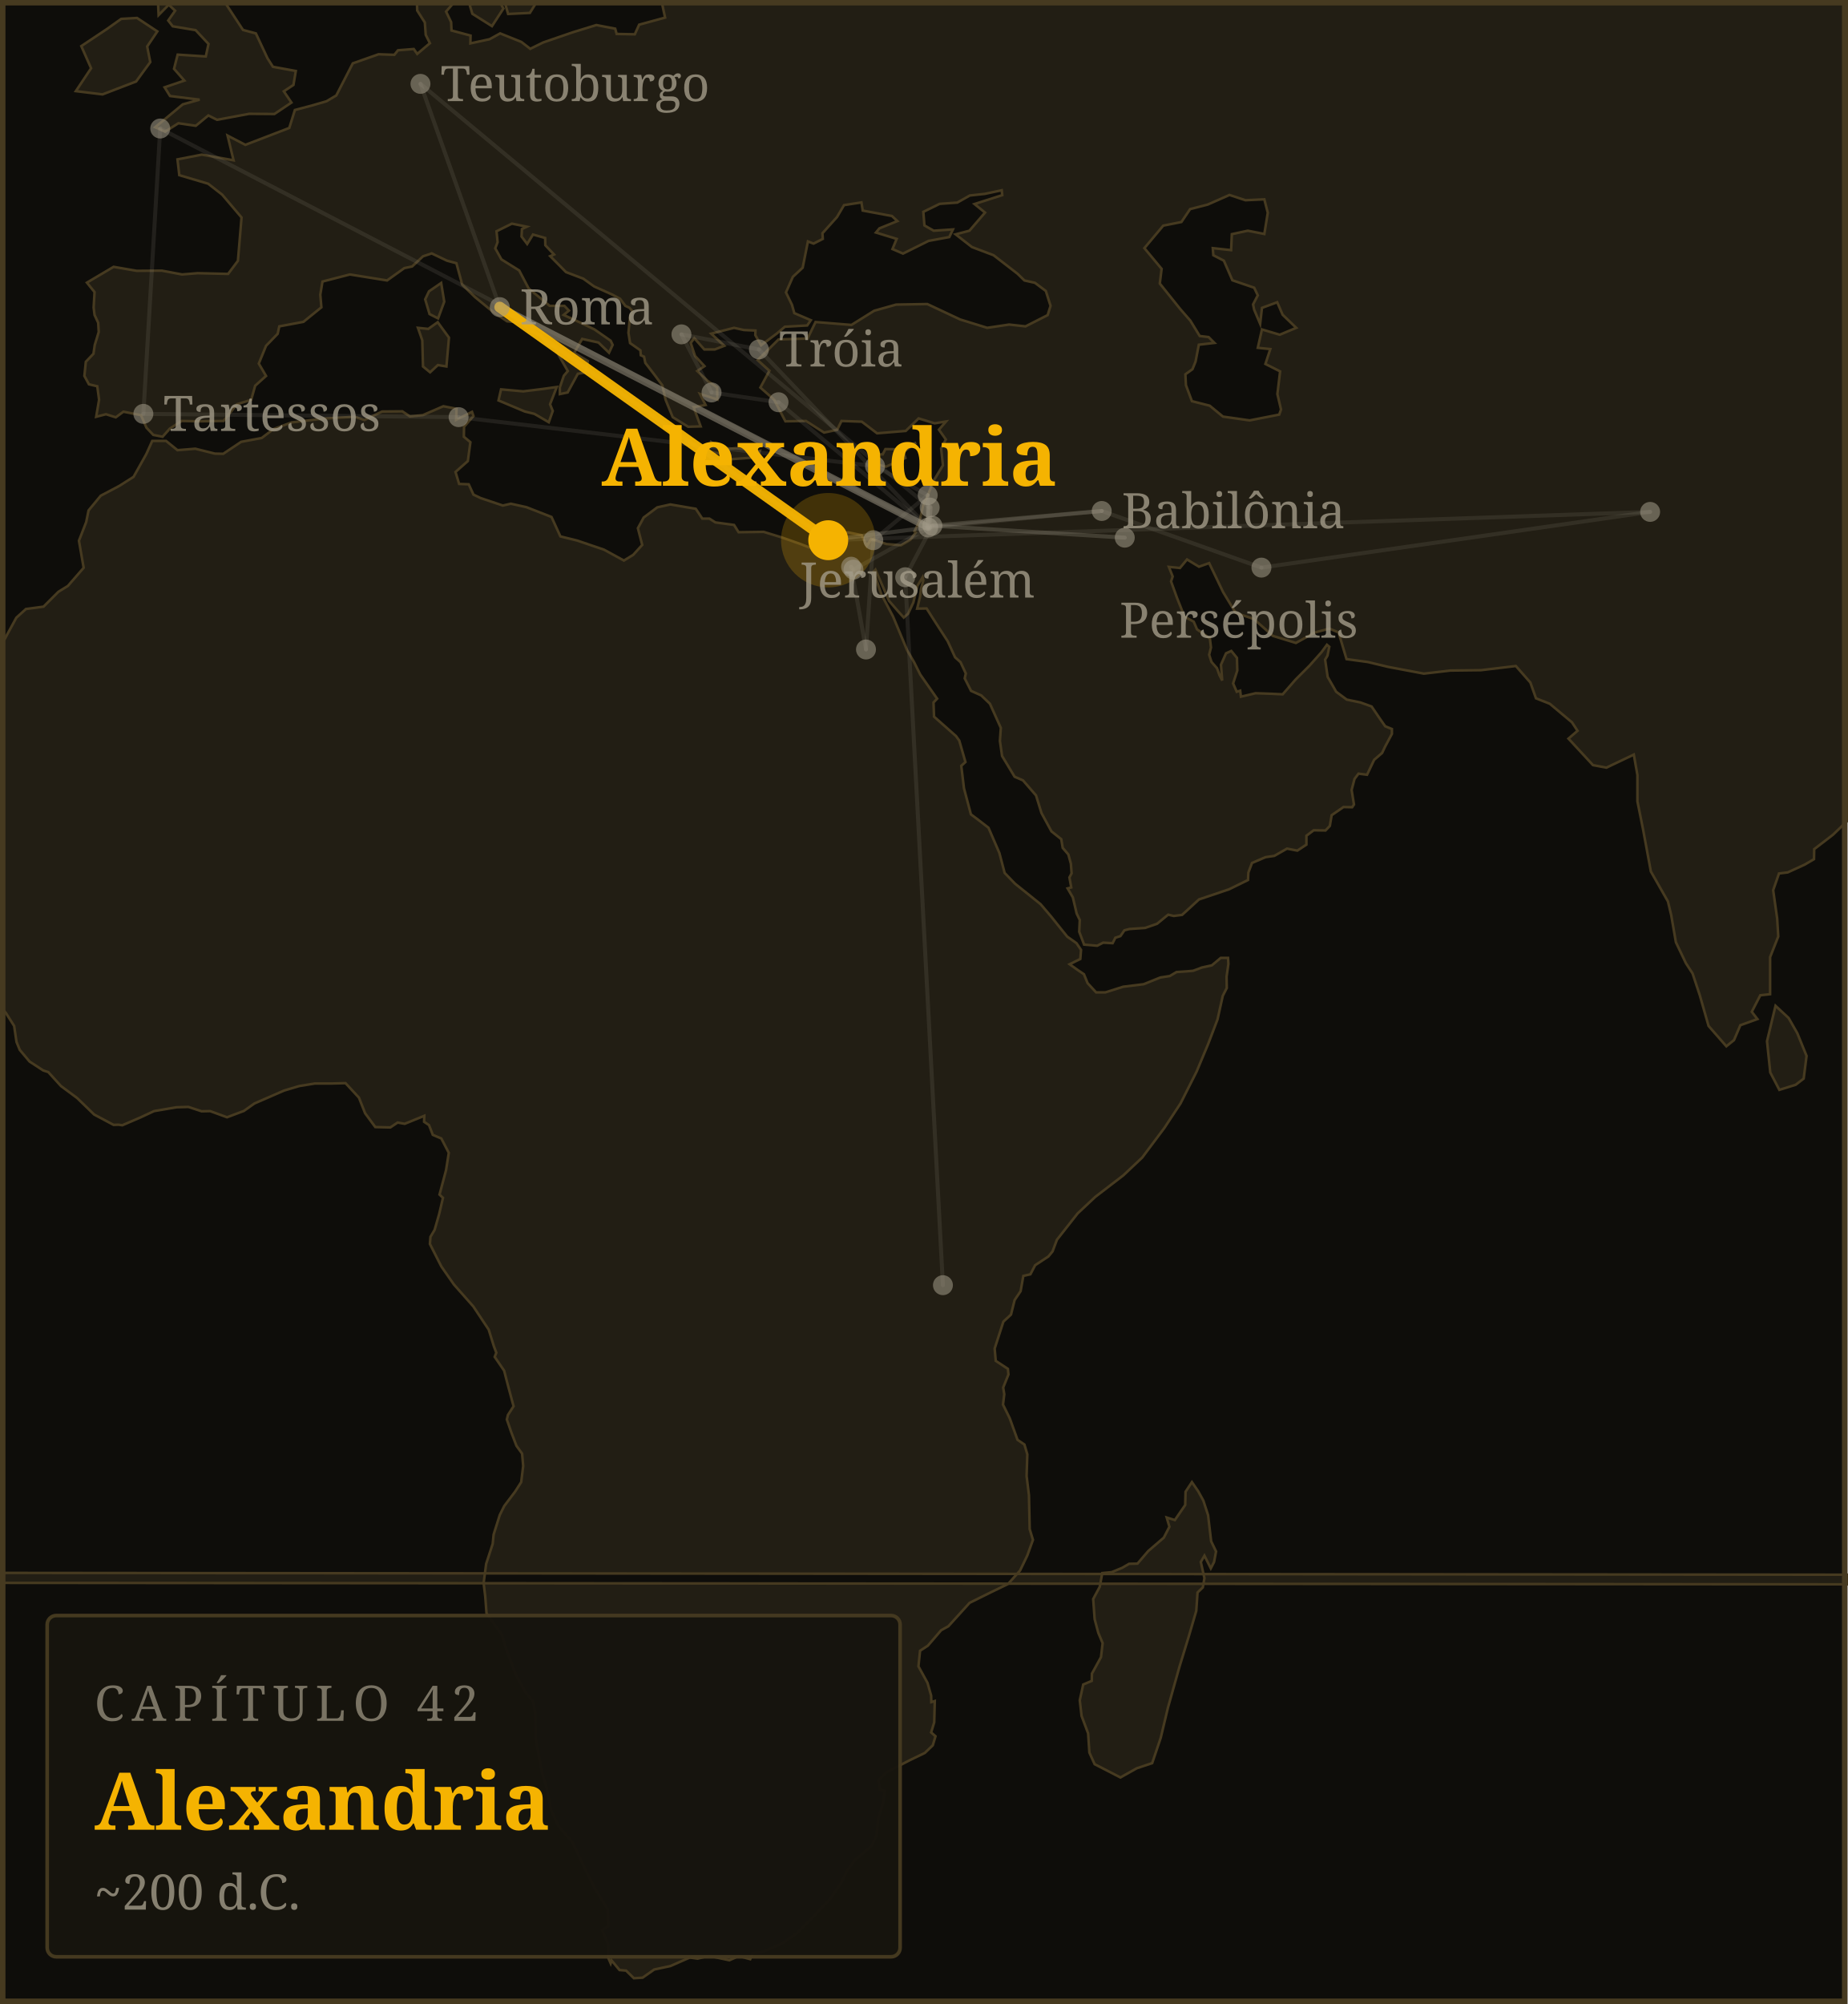
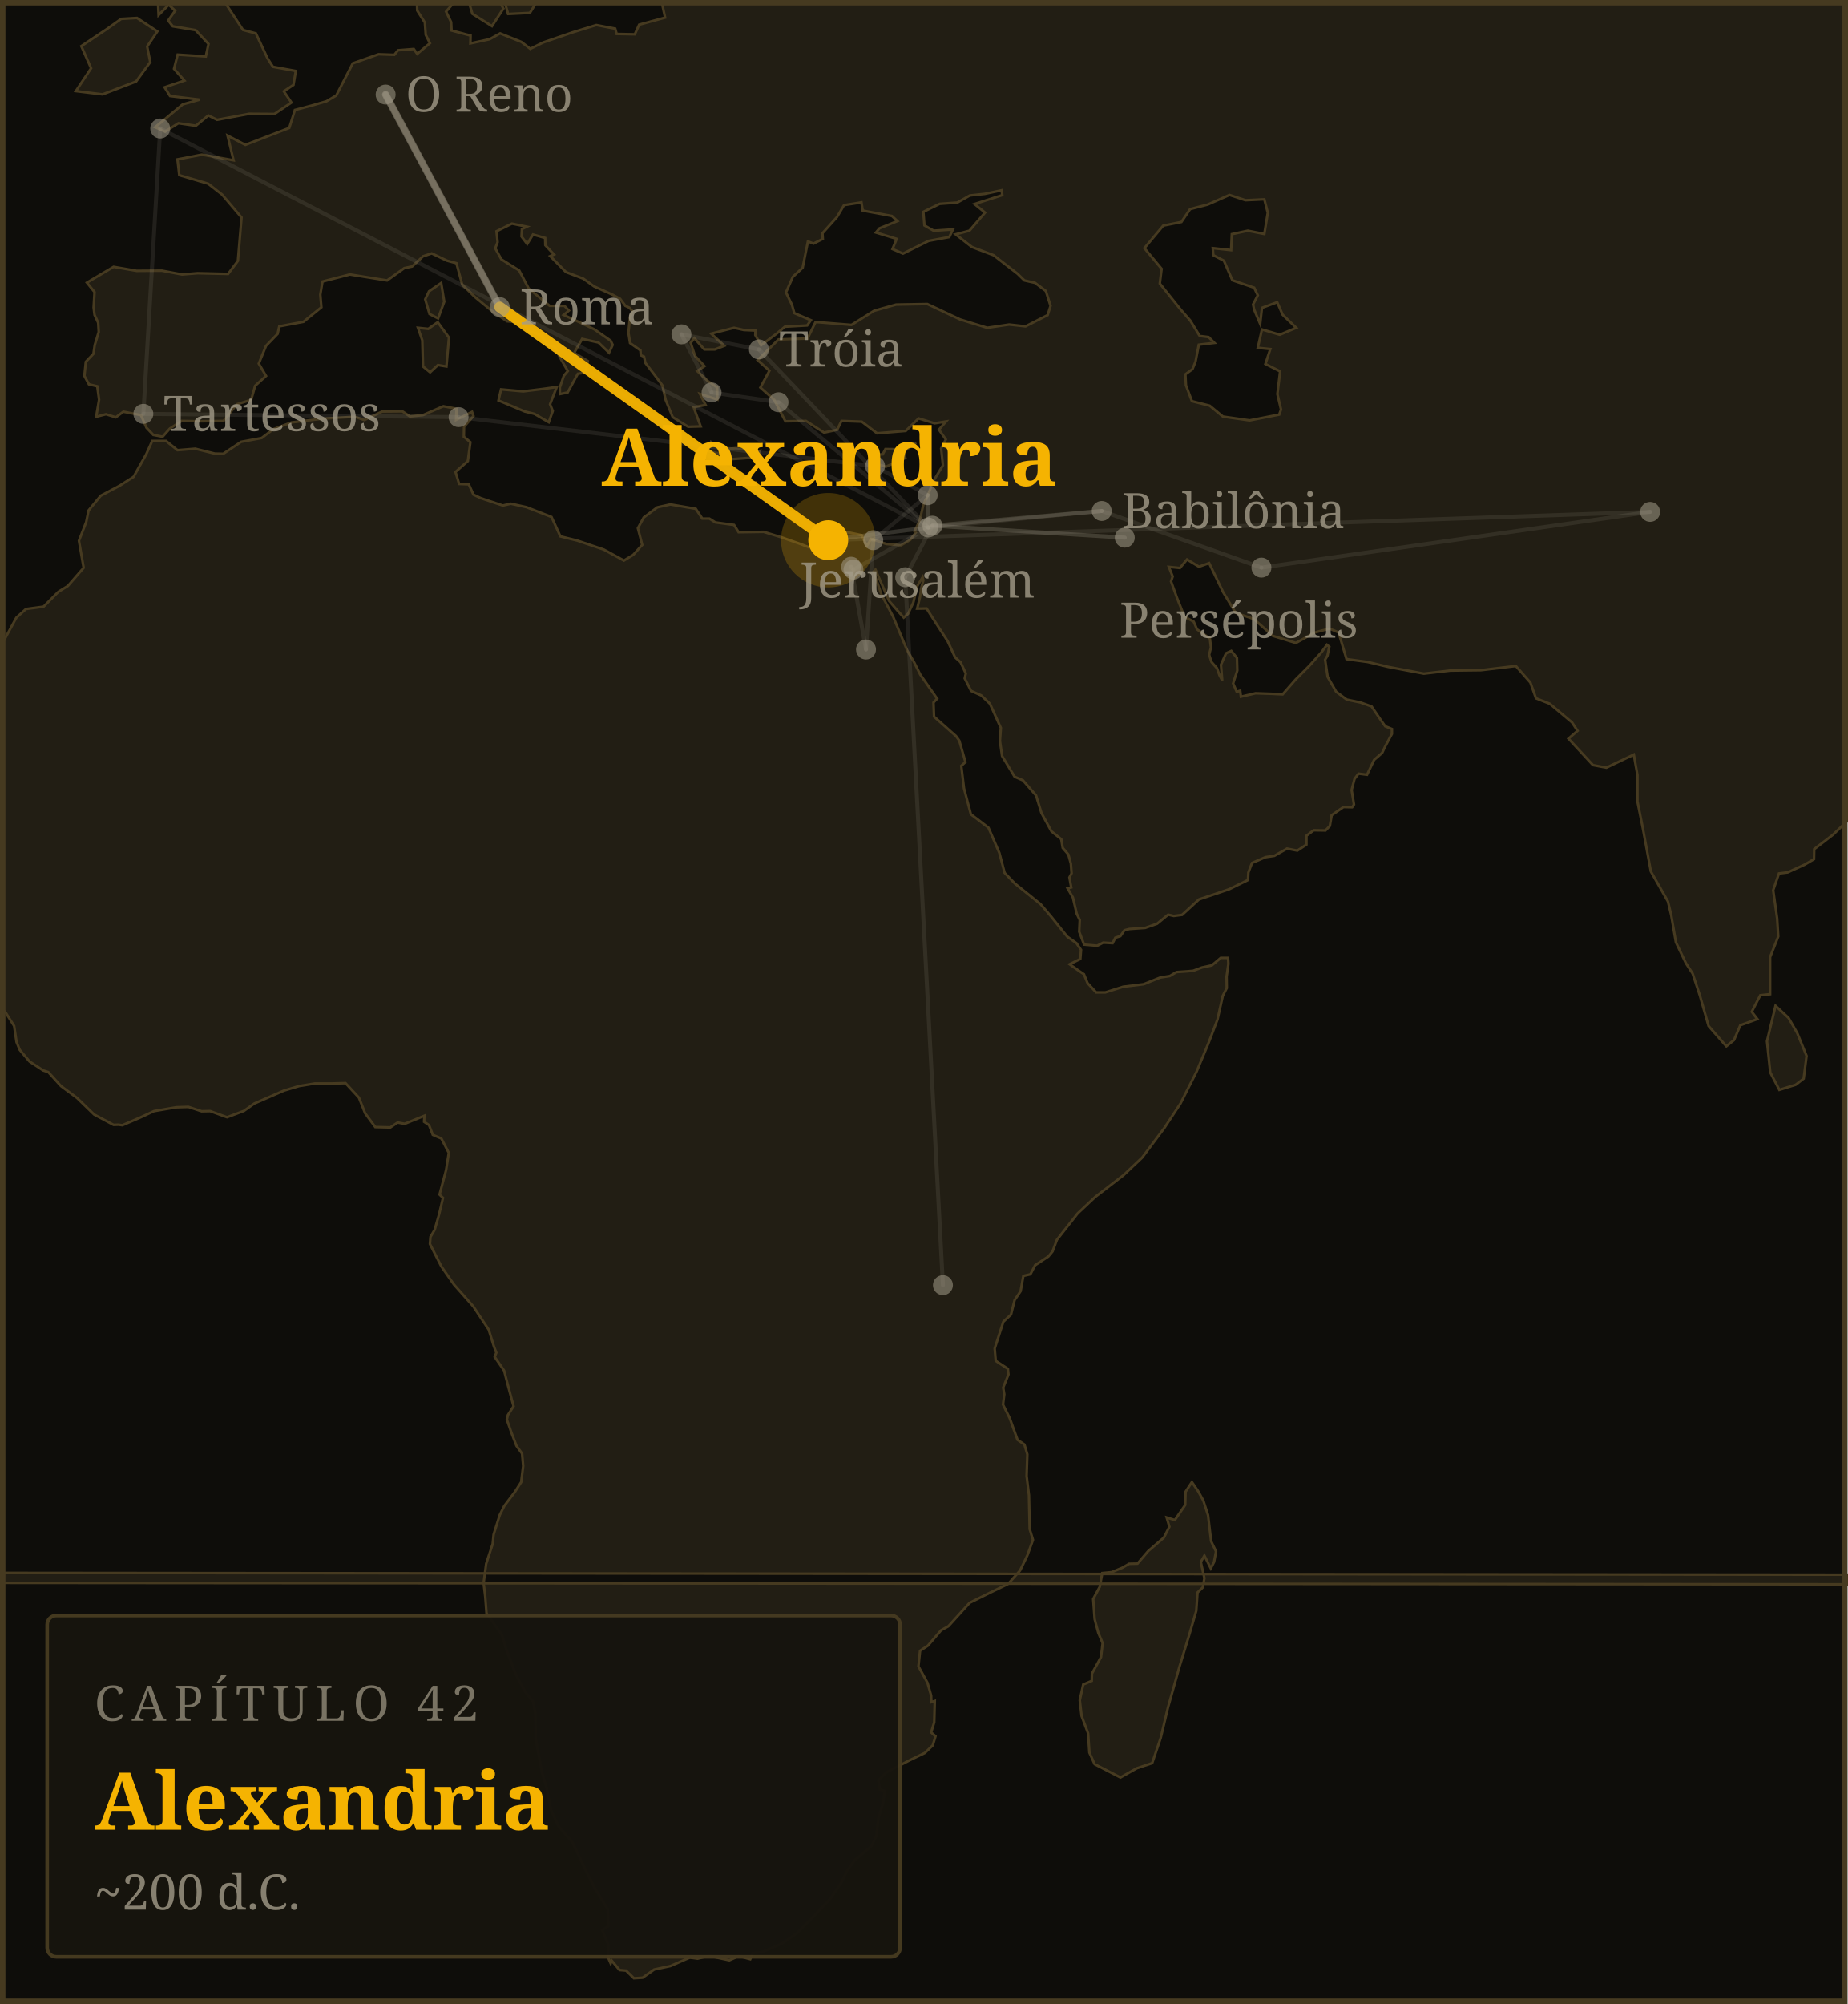
<svg xmlns="http://www.w3.org/2000/svg" viewBox="0 0 1018 1104" width="100%" role="img" aria-label="Mapa da caminhada da família até o capítulo 42">
  <rect width="1018" height="1104" fill="#0e0d0a" />
  <path d="M0.0 872.0L1018.4 872.8L1018.4 867.5L-0.0 866.5Z M665.7 834.7L667.4 849.1L670.1 854.7L669.0 860.5L667.2 864.0L663.7 857.0L661.7 860.5L663.7 869.4L662.8 874.5L659.9 877.3L659.2 887.4L655.1 901.4L650.0 918.0L643.6 940.7L639.6 957.4L634.9 971.3L626.5 974.1L617.4 979.2L611.4 976.1L603.2 971.9L600.3 965.5L599.6 954.9L596.0 945.3L595.0 936.7L596.9 928.0L601.6 926.0L601.7 922.0L606.7 912.9L607.6 905.2L605.2 899.5L603.2 892.0L602.4 880.9L606.0 874.2L607.4 866.6L612.6 866.1L618.4 863.7L622.2 861.5L626.8 861.4L632.7 854.5L641.3 847.1L644.4 841.1L642.9 836.0L647.4 837.4L653.1 829.1L653.3 821.8L656.8 816.5L660.3 821.6L663.1 826.7L665.7 834.7Z M989.5 597.6L980.5 600.4L975.5 590.8L973.7 573.6L978.4 554.1L985.6 560.8L990.4 569.2L995.5 581.7L993.9 594.2L989.5 597.6Z M504.8 243.9L497.8 249.0L498.6 251.3L498.9 252.3L488.2 257.1L483.1 255.6L480.7 250.8L485.7 250.3L486.4 250.3L487.9 247.4L495.4 247.5L504.8 243.9Z M391.8 243.5L397.5 247.6L405.6 246.9L413.3 247.7L413.0 249.8L418.7 248.4L417.4 251.9L402.4 253.0L402.5 251.0L389.9 248.6L391.8 243.5Z M306.8 213.2L303.1 222.7L304.6 226.4L302.4 232.6L294.5 228.0L289.2 226.7L274.7 220.6L276.1 214.5L288.3 215.6L298.9 214.3L306.8 213.2Z M241.2 177.5L247.4 186.0L246.0 201.9L241.3 201.1L237.0 205.1L233.1 201.9L232.7 187.5L230.3 180.6L236.0 181.2L241.2 177.5Z M244.8 166.2L241.4 175.4L236.7 173.0L234.3 164.9L236.4 160.5L243.1 155.9L244.8 166.2Z M75.0 44.9L56.5 52.0L41.8 50.2L50.2 37.6L44.8 25.4L58.9 16.0L66.8 10.4L75.5 9.9L86.7 17.3L81.1 25.6L82.8 34.2L75.0 44.9Z M277.4 4.7L271.1 14.4L260.3 7.6L258.8 2.6L268.9 0.0L274.8 0.0L277.4 4.7Z M113.4 0.0L113.1 0.3L123.8 1.1L133.9 16.5L141.0 18.4L147.4 32.1L150.4 36.8L163.0 39.1L161.7 46.8L156.4 50.3L160.6 56.5L151.2 62.8L137.3 62.7L119.6 66.0L114.8 63.6L107.9 69.3L98.3 67.9L91.0 72.5L85.5 70.1L100.7 57.5L110.0 54.9L93.7 52.9L90.7 48.1L101.6 44.4L95.9 37.9L97.9 30.1L113.4 31.1L114.9 24.2L107.8 16.6L95.2 14.5L92.7 11.3L96.5 5.9L93.0 2.6L87.4 8.3L87.0 0.0Z M1018.4 0.0L1018.4 451.6L1017.8 452.4L1010.0 459.9L999.7 467.8L999.6 473.3L994.5 476.3L985.1 480.6L980.3 481.2L977.1 490.4L979.3 506.0L979.9 515.9L975.4 527.3L975.4 547.7L970.0 548.3L965.3 557.4L968.4 561.4L959.0 564.8L955.5 573.0L951.3 576.4L941.5 565.2L936.7 548.4L932.7 536.3L929.0 530.6L923.5 519.1L920.9 504.1L919.1 496.6L909.7 480.1L905.4 456.9L902.3 441.5L902.3 427.0L900.3 415.7L885.2 422.9L877.8 421.5L864.3 406.9L869.3 402.6L866.2 397.9L854.0 387.7L846.4 384.7L843.3 376.0L835.3 366.9L816.1 369.2L799.2 369.4L784.6 371.1L765.0 367.4L753.7 364.7L742.0 363.1L737.6 348.4L732.6 346.3L724.6 348.4L714.1 354.2L701.4 350.3L690.9 341.0L680.9 337.6L674.0 326.2L666.3 310.2L660.7 312.2L654.1 308.2L650.2 312.9L644.1 312.3L646.2 317.6L645.3 320.3L648.6 329.4L652.7 339.7L657.8 342.5L659.6 346.7L666.7 351.7L667.3 356.7L666.3 360.7L667.6 364.7L670.6 368.1L672.0 372.0L673.5 374.9L672.8 366.2L675.6 359.9L678.5 358.6L681.6 362.4L681.8 369.4L679.5 376.5L681.5 381.1L683.4 380.5L683.8 383.8L691.9 381.9L700.5 382.2L706.8 382.5L713.9 374.4L721.6 366.7L728.2 359.3L731.2 355.2L732.5 356.3L731.5 361.2L730.2 363.4L731.6 372.9L736.3 381.1L742.1 385.4L749.7 387.0L755.8 389.2L760.5 396.1L763.3 400.1L767.0 401.6L767.0 404.3L763.2 411.4L761.6 414.8L757.2 418.6L753.3 426.8L748.6 426.2L746.4 429.1L744.8 435.2L746.1 443.2L745.1 444.7L740.3 444.6L733.8 449.1L732.8 455.0L730.4 457.5L723.9 457.4L719.9 460.4L719.9 465.3L714.9 468.6L709.2 467.5L702.2 471.5L697.4 472.2L689.9 475.4L687.9 480.7L687.7 484.8L677.3 489.9L660.7 495.5L651.4 504.0L646.8 504.6L643.7 503.9L637.6 508.9L631.0 511.2L622.3 511.8L619.6 512.5L617.4 515.7L614.6 516.6L613.1 519.6L607.9 519.3L604.6 521.0L597.4 520.4L594.7 513.3L595.0 506.8L593.3 503.3L591.2 494.4L588.3 489.4L590.3 488.9L589.3 483.4L590.5 481.1L590.1 475.8L588.7 470.7L585.6 467.1L584.8 462.3L579.4 458.0L573.9 447.9L570.9 438.2L563.7 429.9L559.1 427.9L552.2 416.5L551.0 408.2L551.5 401.0L545.5 387.7L540.7 383.1L535.1 380.6L531.6 373.7L532.2 371.0L529.3 364.8L526.3 362.1L522.2 353.2L515.9 343.5L510.6 335.2L505.4 335.3L507.0 328.7L507.5 324.5L508.8 319.7L508.4 318.0L505.5 322.8L503.3 331.9L500.4 338.1L498.0 340.2L494.5 336.3L489.9 331.0L482.4 313.8L481.4 314.9L485.7 327.5L492.1 339.6L499.9 358.3L503.7 364.8L507.1 371.6L516.4 384.9L514.4 387.0L514.7 394.8L526.8 405.5L528.6 408.0L532.0 419.8L529.7 421.9L531.2 434.3L535.0 448.6L539.0 451.6L544.7 456.0L550.7 469.9L553.6 480.9L559.3 486.8L573.4 498.1L579.2 504.9L584.8 511.9L588.1 516.0L593.2 519.6L595.7 523.3L595.3 528.3L589.4 531.2L593.9 534.4L597.3 536.7L599.3 541.6L604.0 546.7L609.1 546.7L618.9 543.6L630.2 542.2L639.4 538.5L644.6 537.7L648.3 535.5L654.2 535.1L657.5 534.8L662.3 533.0L667.8 531.8L672.7 527.7L676.7 527.7L676.9 531.0L675.9 538.0L676.0 544.3L673.8 548.6L670.9 561.6L665.8 575.0L659.4 590.3L650.5 607.9L641.6 621.4L629.4 637.7L619.0 647.5L603.5 659.4L593.8 668.5L582.4 683.0L580.0 689.4L577.7 692.2L570.4 697.0L567.8 702.0L563.9 702.9L562.4 711.3L559.1 716.2L557.1 724.2L552.9 728.1L548.1 742.9L548.7 749.7L555.4 754.1L555.7 757.2L552.8 764.4L553.4 768.1L552.7 773.8L556.4 781.3L560.7 793.2L564.5 795.8L566.1 801.2L565.7 813.1L567.0 823.7L567.4 842.4L569.2 848.3L566.1 856.9L562.1 865.2L555.5 872.6L546.0 877.2L534.3 883.0L522.6 895.9L518.6 898.1L511.3 906.6L507.0 909.4L506.1 918.0L511.1 927.1L513.1 934.1L513.2 937.7L515.1 937.1L514.8 948.8L513.1 954.4L515.5 956.5L514.0 961.5L509.6 965.7L501.1 969.8L488.6 976.3L484.0 980.7L484.9 985.8L487.6 986.6L486.7 992.9L484.1 1001.6L482.9 1011.6L480.2 1017.0L473.1 1023.1L471.0 1024.8L466.6 1030.9L463.7 1037.1L457.8 1045.7L446.1 1058.1L438.8 1065.3L430.9 1070.7L420.0 1075.4L414.8 1076.0L413.4 1079.3L407.1 1077.6L401.9 1079.9L390.7 1077.5L384.4 1079.0L380.1 1078.4L369.4 1083.1L360.5 1085.0L354.1 1089.5L349.3 1089.8L345.0 1085.6L341.4 1085.3L337.0 1080.0L336.5 1081.6L335.1 1078.4L335.2 1071.4L331.8 1063.3L335.1 1061.1L334.9 1051.9L328.0 1040.7L322.8 1030.5L322.8 1030.5L315.4 1014.9L307.6 1005.9L303.6 997.1L301.3 985.4L298.7 976.7L295.2 958.2L295.0 943.9L293.7 937.3L289.6 932.4L284.2 922.5L278.8 908.1L276.5 900.5L268.1 888.8L267.4 879.6L266.5 872.1L267.9 861.5L271.5 850.5L272.0 845.4L275.4 834.6L277.9 829.6L283.8 821.8L287.2 816.5L288.3 807.6L287.7 800.8L284.6 796.5L281.8 789.2L279.3 782.0L279.9 779.5L283.0 774.7L279.9 763.2L277.8 755.1L272.6 747.5L273.5 745.2L272.1 741.5L269.3 732.5L260.8 719.7L250.1 707.6L243.2 697.7L236.9 685.3L237.2 681.4L239.5 677.5L242.0 668.8L244.1 659.9L242.2 658.1L245.8 644.6L247.3 635.1L243.2 627.2L238.5 625.2L236.4 619.8L233.7 618.0L233.8 614.7L223.0 619.1L219.1 618.4L215.1 621.1L206.8 620.9L201.2 613.3L197.8 604.7L190.4 596.7L182.6 596.9L173.5 596.9L164.9 598.3L156.5 600.8L140.2 607.9L134.4 612.0L125.1 615.5L115.8 612.1L111.1 612.2L103.8 609.8L97.2 610.0L84.9 612.1L77.6 615.5L67.4 619.9L65.3 619.6L62.6 619.7L51.9 614.0L42.5 604.9L33.6 598.3L26.6 590.6L23.8 589.7L16.3 584.8L10.9 578.4L9.1 574.0L7.8 565.2L3.3 558.1L0.0 554.3L0.0 354.0L2.3 352.6L9.0 340.3L14.3 335.5L24.0 334.2L32.2 326.0L37.4 322.8L46.1 312.8L43.5 297.9L47.5 287.6L48.8 281.2L55.5 273.1L65.9 267.6L73.6 262.7L80.6 250.2L83.9 242.9L91.5 242.9L97.8 248.0L107.6 247.2L118.4 249.9L123.0 250.0L132.9 243.4L144.2 241.3L150.7 236.4L160.7 232.7L178.4 230.6L195.5 229.6L200.8 231.4L210.6 226.7L221.7 226.6L225.9 229.4L233.0 228.7L244.3 223.8L251.6 225.2L251.3 231.3L260.1 226.9L260.9 229.2L255.7 235.1L255.6 240.6L259.2 243.6L257.8 254.0L251.0 260.0L253.0 266.6L258.3 266.8L260.9 272.5L264.9 274.4L277.1 278.5L281.5 277.5L290.1 279.4L303.9 284.8L308.8 295.5L318.1 297.8L332.8 302.8L343.8 308.8L348.9 305.7L353.9 300.2L351.5 291.0L354.7 285.1L362.2 279.5L369.4 277.9L383.4 280.3L387.0 285.7L390.9 285.7L394.2 287.8L404.5 289.2L407.0 293.2L420.8 293.0L430.9 296.1L441.1 299.7L446.0 301.6L454.0 297.7L458.2 294.3L467.4 293.3L474.8 294.8L477.6 300.8L480.1 296.9L488.4 299.7L496.5 300.4L501.6 297.4L504.6 293.4L503.9 292.7L506.7 287.1L508.8 278.1L510.2 275.0L510.5 274.9L514.3 265.1L519.4 256.7L519.6 256.3L518.6 247.1L521.2 242.1L517.4 236.7L521.3 232.2L515.0 233.2L506.2 230.5L499.1 237.4L483.3 238.7L474.9 232.3L463.7 231.9L461.3 236.8L454.1 238.3L444.1 231.9L432.8 232.1L426.6 220.2L419.0 213.5L424.0 204.2L417.5 198.4L429.0 187.0L445.0 186.5L449.4 177.4L469.2 179.0L481.7 171.2L493.8 167.8L511.0 167.5L529.1 176.0L544.0 180.6L556.1 178.8L565.1 179.8L577.3 173.6L578.9 168.5L576.3 160.3L570.3 155.8L564.5 154.5L560.7 150.8L547.5 140.6L535.6 136.1L526.6 129.1L534.2 127.1L542.8 117.1L537.0 112.4L552.3 107.5L552.0 104.8L542.7 106.8L534.4 107.7L527.5 111.6L517.8 112.3L508.8 116.7L509.4 124.2L514.5 127.1L525.1 126.4L523.1 130.6L511.7 132.7L497.6 139.7L491.8 137.2L494.1 131.6L482.7 128.1L484.6 125.8L494.5 121.8L491.5 119.0L475.4 116.0L474.7 111.5L465.1 113.0L461.2 119.6L453.2 128.5L453.4 131.6L448.3 134.2L445.2 133.0L442.3 147.5L436.9 152.5L433.1 161.1L436.4 167.9L437.7 172.5L446.8 176.4L444.8 179.3L432.5 180.0L428.1 183.7L419.4 190.2L416.2 184.6L416.3 182.1L409.9 181.8L404.5 180.6L391.9 183.8L399.1 190.5L393.9 192.5L388.1 192.5L382.6 186.3L380.6 188.9L383.0 196.1L388.2 201.7L384.2 204.4L390.0 209.9L395.2 213.4L395.3 220.1L385.7 217.0L388.8 223.1L382.2 224.3L386.1 234.9L379.2 235.1L370.7 229.8L366.8 220.3L365.0 212.3L360.9 206.8L355.6 199.9L354.9 196.5L353.1 195.7L352.9 193.0L347.2 189.0L346.3 183.3L347.1 175.1L348.5 171.4L346.8 169.5L344.6 168.5L341.7 164.6L337.2 162.2L327.4 157.8L321.4 153.5L311.9 149.9L303.2 141.1L305.3 140.2L300.5 135.1L300.4 131.1L293.7 129.2L290.5 134.4L287.4 130.3L287.6 126.2L288.0 126.0L290.3 124.9L282.1 123.2L273.6 127.4L274.2 133.4L272.9 136.8L276.3 142.9L286.1 149.0L291.3 158.9L302.9 168.5L311.0 168.5L313.5 171.1L310.6 173.5L319.9 177.8L327.6 181.5L336.5 187.7L337.6 190.0L335.6 194.3L329.8 188.7L320.8 186.7L316.4 194.4L323.9 198.9L322.7 205.2L318.4 205.9L312.8 216.2L308.5 217.1L308.5 213.4L310.7 207.0L312.9 204.4L308.9 197.5L305.7 191.4L301.4 189.9L298.3 184.7L291.6 182.6L287.1 177.7L279.4 177.0L271.3 171.5L261.8 163.7L254.7 156.8L251.5 145.0L246.3 143.6L237.9 139.6L233.1 141.2L227.1 146.8L222.8 147.7L213.3 154.5L192.8 151.2L177.7 155.1L176.5 162.3L177.1 169.3L167.2 177.3L153.9 179.8L153.0 183.9L146.6 190.5L142.6 200.3L146.6 207.1L140.6 212.5L138.4 220.3L130.5 222.7L123.2 231.9L110.0 232.1L100.1 231.9L93.6 236.1L89.6 240.6L84.5 239.6L80.7 235.6L77.7 228.7L68.0 226.8L63.8 229.9L58.4 228.2L53.0 229.6L54.6 220.2L53.6 212.8L49.0 211.7L46.5 207.1L47.3 199.3L51.5 194.9L52.2 190.1L54.4 182.9L54.1 177.8L52.1 173.5L51.6 169.4L52.1 160.9L47.9 155.7L62.6 147.0L75.3 149.2L89.2 149.1L100.3 151.2L108.9 150.5L125.7 150.9L131.1 143.7L133.1 119.8L122.4 107.2L114.7 101.2L98.8 96.5L97.8 87.8L111.2 85.2L128.7 88.3L125.4 74.7L135.2 79.8L159.4 70.5L162.5 60.6L171.6 58.2L179.9 55.8L185.3 52.6L194.4 34.9L208.6 29.9L217.3 30.2L219.3 27.7L228.0 27.0L229.9 29.7L236.9 23.8L234.6 19.2L234.1 12.4L229.9 5.8L229.7 0.0L251.3 0.0L245.8 6.4L248.6 12.2L248.8 16.8L259.3 19.6L259.2 23.9L269.8 21.6L275.6 18.4L287.3 23.1L292.2 26.9L299.3 23.4L315.6 17.8L328.6 13.8L339.0 15.8L339.8 18.7L349.8 18.9L352.2 13.6L366.5 9.7L364.4 0.0L296.4 0.0L292.0 7.1L280.0 7.7L277.8 0.0Z M655.9 176.6L661.1 185.1L666.0 185.7L669.2 188.9L660.6 189.9L658.8 199.2L657.1 203.4L653.2 206.2L653.5 212.2L656.8 221.0L666.6 223.5L673.9 229.5L688.6 231.6L704.9 228.4L705.9 225.6L703.9 217.1L705.4 204.6L697.3 200.5L700.0 192.3L693.1 191.6L695.4 181.5L705.2 184.4L714.3 180.6L706.8 173.4L703.8 166.5L695.4 169.6L694.4 178.4L691.1 170.6L690.5 167.7L693.1 162.7L691.1 158.5L679.1 154.4L674.4 143.6L668.6 140.6L668.3 136.7L678.4 137.8L678.8 129.0L687.6 127.1L696.7 128.9L698.6 117.2L696.7 109.8L686.3 110.3L677.5 107.4L665.5 112.7L655.8 115.2L651.0 122.3L641.0 124.3L630.6 136.7L640.1 148.1L639.1 156.2L650.4 170.3L655.9 176.6Z" fill="#221e14" stroke="#463a20" stroke-width="1.4" />
  <path d="M519.6 708.0L498.8 318.0" fill="none" stroke="#a39b88" stroke-width="2.2" stroke-linecap="round" opacity="0.14" />
  <path d="M498.8 318.0L513.8 289.6" fill="none" stroke="#a39b88" stroke-width="2.2" stroke-linecap="round" opacity="0.14" />
  <path d="M513.8 289.6L619.8 296.2" fill="none" stroke="#a39b88" stroke-width="2.2" stroke-linecap="round" opacity="0.14" />
  <path d="M619.8 296.2L513.8 289.6" fill="none" stroke="#a39b88" stroke-width="2.2" stroke-linecap="round" opacity="0.14" />
  <path d="M513.8 289.6L607.1 281.5" fill="none" stroke="#a39b88" stroke-width="2.2" stroke-linecap="round" opacity="0.14" />
  <path d="M607.1 281.5L513.8 289.6" fill="none" stroke="#a39b88" stroke-width="2.2" stroke-linecap="round" opacity="0.14" />
  <path d="M513.8 289.6L470.3 313.8" fill="none" stroke="#a39b88" stroke-width="2.2" stroke-linecap="round" opacity="0.14" />
  <path d="M470.3 313.8L469.0 312.2" fill="none" stroke="#a39b88" stroke-width="2.2" stroke-linecap="round" opacity="0.14" />
  <path d="M469.0 312.2L477.2 357.8" fill="none" stroke="#a39b88" stroke-width="2.2" stroke-linecap="round" opacity="0.14" />
  <path d="M477.2 357.8L481.2 297.6" fill="none" stroke="#a39b88" stroke-width="2.2" stroke-linecap="round" opacity="0.14" />
  <path d="M481.2 297.6L511.2 272.8" fill="none" stroke="#a39b88" stroke-width="2.2" stroke-linecap="round" opacity="0.14" />
  <path d="M511.2 272.8L482.2 256.8" fill="none" stroke="#a39b88" stroke-width="2.2" stroke-linecap="round" opacity="0.14" />
  <path d="M482.2 256.8L252.7 229.8" fill="none" stroke="#a39b88" stroke-width="2.2" stroke-linecap="round" opacity="0.14" />
  <path d="M252.7 229.8L79.0 228.0" fill="none" stroke="#a39b88" stroke-width="2.2" stroke-linecap="round" opacity="0.14" />
  <path d="M79.0 228.0L88.3 70.8" fill="none" stroke="#a39b88" stroke-width="2.2" stroke-linecap="round" opacity="0.14" />
  <path d="M88.3 70.8L511.5 290.6" fill="none" stroke="#a39b88" stroke-width="2.2" stroke-linecap="round" opacity="0.14" />
  <path d="M511.5 290.6L511.2 272.8" fill="none" stroke="#a39b88" stroke-width="2.2" stroke-linecap="round" opacity="0.14" />
  <path d="M511.2 272.8L511.5 290.6" fill="none" stroke="#a39b88" stroke-width="2.2" stroke-linecap="round" opacity="0.14" />
  <path d="M511.5 290.6L429.0 221.6" fill="none" stroke="#a39b88" stroke-width="2.2" stroke-linecap="round" opacity="0.14" />
  <path d="M429.0 221.6L392.1 216.2" fill="none" stroke="#a39b88" stroke-width="2.2" stroke-linecap="round" opacity="0.14" />
  <path d="M392.1 216.2L375.5 184.2" fill="none" stroke="#a39b88" stroke-width="2.2" stroke-linecap="round" opacity="0.14" />
  <path d="M375.5 184.2L418.2 192.5" fill="none" stroke="#a39b88" stroke-width="2.2" stroke-linecap="round" opacity="0.14" />
  <path d="M418.2 192.5L511.5 290.6" fill="none" stroke="#a39b88" stroke-width="2.2" stroke-linecap="round" opacity="0.14" />
  <path d="M511.5 290.6L607.1 281.5" fill="none" stroke="#a39b88" stroke-width="2.2" stroke-linecap="round" opacity="0.14" />
  <path d="M607.1 281.5L695.1 312.7" fill="none" stroke="#a39b88" stroke-width="2.2" stroke-linecap="round" opacity="0.14" />
  <path d="M695.1 312.7L909.3 282.0" fill="none" stroke="#a39b88" stroke-width="2.2" stroke-linecap="round" opacity="0.14" />
  <path d="M909.3 282.0L456.4 297.6" fill="none" stroke="#a39b88" stroke-width="2.2" stroke-linecap="round" opacity="0.14" />
  <path d="M456.4 297.6L511.5 290.6" fill="none" stroke="#a39b88" stroke-width="2.2" stroke-linecap="round" opacity="0.14" />
  <path d="M511.5 290.6L456.4 297.6" fill="none" stroke="#a39b88" stroke-width="2.2" stroke-linecap="round" opacity="0.14" />
  <path d="M456.4 297.6L275.4 169.2" fill="none" stroke="#a39b88" stroke-width="2.2" stroke-linecap="round" opacity="0.14" />
-   <path d="M275.4 169.2L456.4 297.6" fill="none" stroke="#a39b88" stroke-width="2.2" stroke-linecap="round" opacity="0.14" />
-   <path d="M456.4 297.6L275.4 169.2" fill="none" stroke="#a39b88" stroke-width="2.2" stroke-linecap="round" opacity="0.14" />
-   <path d="M275.4 169.2L231.7 46.2" fill="none" stroke="#a39b88" stroke-width="2.2" stroke-linecap="round" opacity="0.14" />
-   <path d="M231.7 46.2L512.3 279.6" fill="none" stroke="#a39b88" stroke-width="2.2" stroke-linecap="round" opacity="0.14" />
-   <path d="M512.3 279.6L511.5 290.6" fill="none" stroke="#a39b88" stroke-width="3.2" stroke-linecap="round" opacity="0.3" />
-   <path d="M511.5 290.6L275.4 169.2" fill="none" stroke="#a39b88" stroke-width="4.0" stroke-linecap="round" opacity="0.5" />
+   <path d="M275.4 169.2L212.5 52.1" fill="none" stroke="#a39b88" stroke-width="3.2" stroke-linecap="round" opacity="0.3" />
+   <path d="M212.5 52.1L275.4 169.2" fill="none" stroke="#a39b88" stroke-width="4.0" stroke-linecap="round" opacity="0.5" />
  <path d="M275.4 169.2L456.4 297.6" fill="none" stroke="#f5b301" stroke-width="6.0" stroke-linecap="round" opacity="0.95" />
  <circle cx="456.4" cy="297.6" r="26" fill="#f5b301" opacity="0.22" />
  <circle cx="456.4" cy="297.6" r="11" fill="#f5b301" />
+   <circle cx="275.4" cy="169.2" r="5.5" fill="#a39b88" opacity="0.55" />
  <circle cx="511.5" cy="290.6" r="5.5" fill="#a39b88" opacity="0.55" />
-   <circle cx="275.4" cy="169.2" r="5.5" fill="#a39b88" opacity="0.55" />
+   <circle cx="513.8" cy="289.6" r="5.5" fill="#a39b88" opacity="0.55" />
  <circle cx="392.1" cy="216.2" r="5.5" fill="#a39b88" opacity="0.55" />
-   <circle cx="513.8" cy="289.6" r="5.5" fill="#a39b88" opacity="0.55" />
  <circle cx="607.1" cy="281.5" r="5.5" fill="#a39b88" opacity="0.55" />
  <circle cx="511.2" cy="272.8" r="5.5" fill="#a39b88" opacity="0.55" />
-   <circle cx="512.3" cy="279.6" r="5.5" fill="#a39b88" opacity="0.55" />
-   <circle cx="231.7" cy="46.2" r="5.5" fill="#a39b88" opacity="0.55" />
+   <circle cx="212.5" cy="52.1" r="5.5" fill="#a39b88" opacity="0.55" />
  <circle cx="909.3" cy="282.0" r="5.5" fill="#a39b88" opacity="0.55" />
  <circle cx="695.1" cy="312.7" r="5.5" fill="#a39b88" opacity="0.55" />
  <circle cx="418.2" cy="192.5" r="5.5" fill="#a39b88" opacity="0.55" />
  <circle cx="375.5" cy="184.2" r="5.5" fill="#a39b88" opacity="0.55" />
  <circle cx="429.0" cy="221.6" r="5.5" fill="#a39b88" opacity="0.55" />
  <circle cx="88.3" cy="70.8" r="5.5" fill="#a39b88" opacity="0.55" />
  <circle cx="79.0" cy="228.0" r="5.5" fill="#a39b88" opacity="0.55" />
  <circle cx="252.7" cy="229.8" r="5.5" fill="#a39b88" opacity="0.55" />
  <circle cx="482.2" cy="256.8" r="5.5" fill="#a39b88" opacity="0.55" />
  <circle cx="481.2" cy="297.6" r="5.5" fill="#a39b88" opacity="0.55" />
  <circle cx="477.2" cy="357.8" r="5.5" fill="#a39b88" opacity="0.55" />
  <circle cx="469.0" cy="312.2" r="5.5" fill="#a39b88" opacity="0.55" />
  <circle cx="470.3" cy="313.8" r="5.5" fill="#a39b88" opacity="0.55" />
  <circle cx="619.8" cy="296.2" r="5.5" fill="#a39b88" opacity="0.55" />
  <circle cx="498.8" cy="318.0" r="5.5" fill="#a39b88" opacity="0.55" />
  <circle cx="519.6" cy="708.0" r="5.5" fill="#a39b88" opacity="0.55" />
  <text x="331.4" y="267.6" font-family="Georgia,serif" font-size="44" font-weight="bold" fill="#f5b301">Alexandria</text>
+   <text x="286.4" y="178.7" font-family="Georgia,serif" font-size="27" fill="#a39b88" opacity="0.8">Roma</text>
  <text x="440.7" y="329.2" font-family="Georgia,serif" font-size="27" fill="#a39b88" opacity="0.8">Jerusalém</text>
-   <text x="286.4" y="178.7" font-family="Georgia,serif" font-size="27" fill="#a39b88" opacity="0.8">Roma</text>
  <text x="618.1" y="291.0" font-family="Georgia,serif" font-size="27" fill="#a39b88" opacity="0.8">Babilônia</text>
-   <text x="242.7" y="55.7" font-family="Georgia,serif" font-size="27" fill="#a39b88" opacity="0.8">Teutoburgo</text>
+   <text x="223.5" y="61.5" font-family="Georgia,serif" font-size="27" fill="#a39b88" opacity="0.8">O Reno</text>
  <text x="616.9" y="351.3" font-family="Georgia,serif" font-size="27" fill="#a39b88" opacity="0.8">Persépolis</text>
  <text x="429.2" y="201.9" font-family="Georgia,serif" font-size="27" fill="#a39b88" opacity="0.8">Tróia</text>
  <text x="90.0" y="237.4" font-family="Georgia,serif" font-size="27" fill="#a39b88" opacity="0.8">Tartessos</text>
  <rect x="26" y="890" width="470" height="188" rx="5" fill="#16140e" stroke="#463a20" stroke-width="2" opacity="0.96" />
  <text x="52" y="948" font-family="Georgia,serif" font-size="27" letter-spacing="4" fill="#a39b88" opacity="0.7">CAPÍTULO 42</text>
  <text x="52" y="1008" font-family="Georgia,serif" font-size="44" font-weight="bold" fill="#f5b301">Alexandria</text>
  <text x="52" y="1052" font-family="Georgia,serif" font-size="27" fill="#a39b88" opacity="0.8">~200 d.C.</text>
  <rect x="1.5" y="1.5" width="1015" height="1101" fill="none" stroke="#463a20" stroke-width="3" />
</svg>
